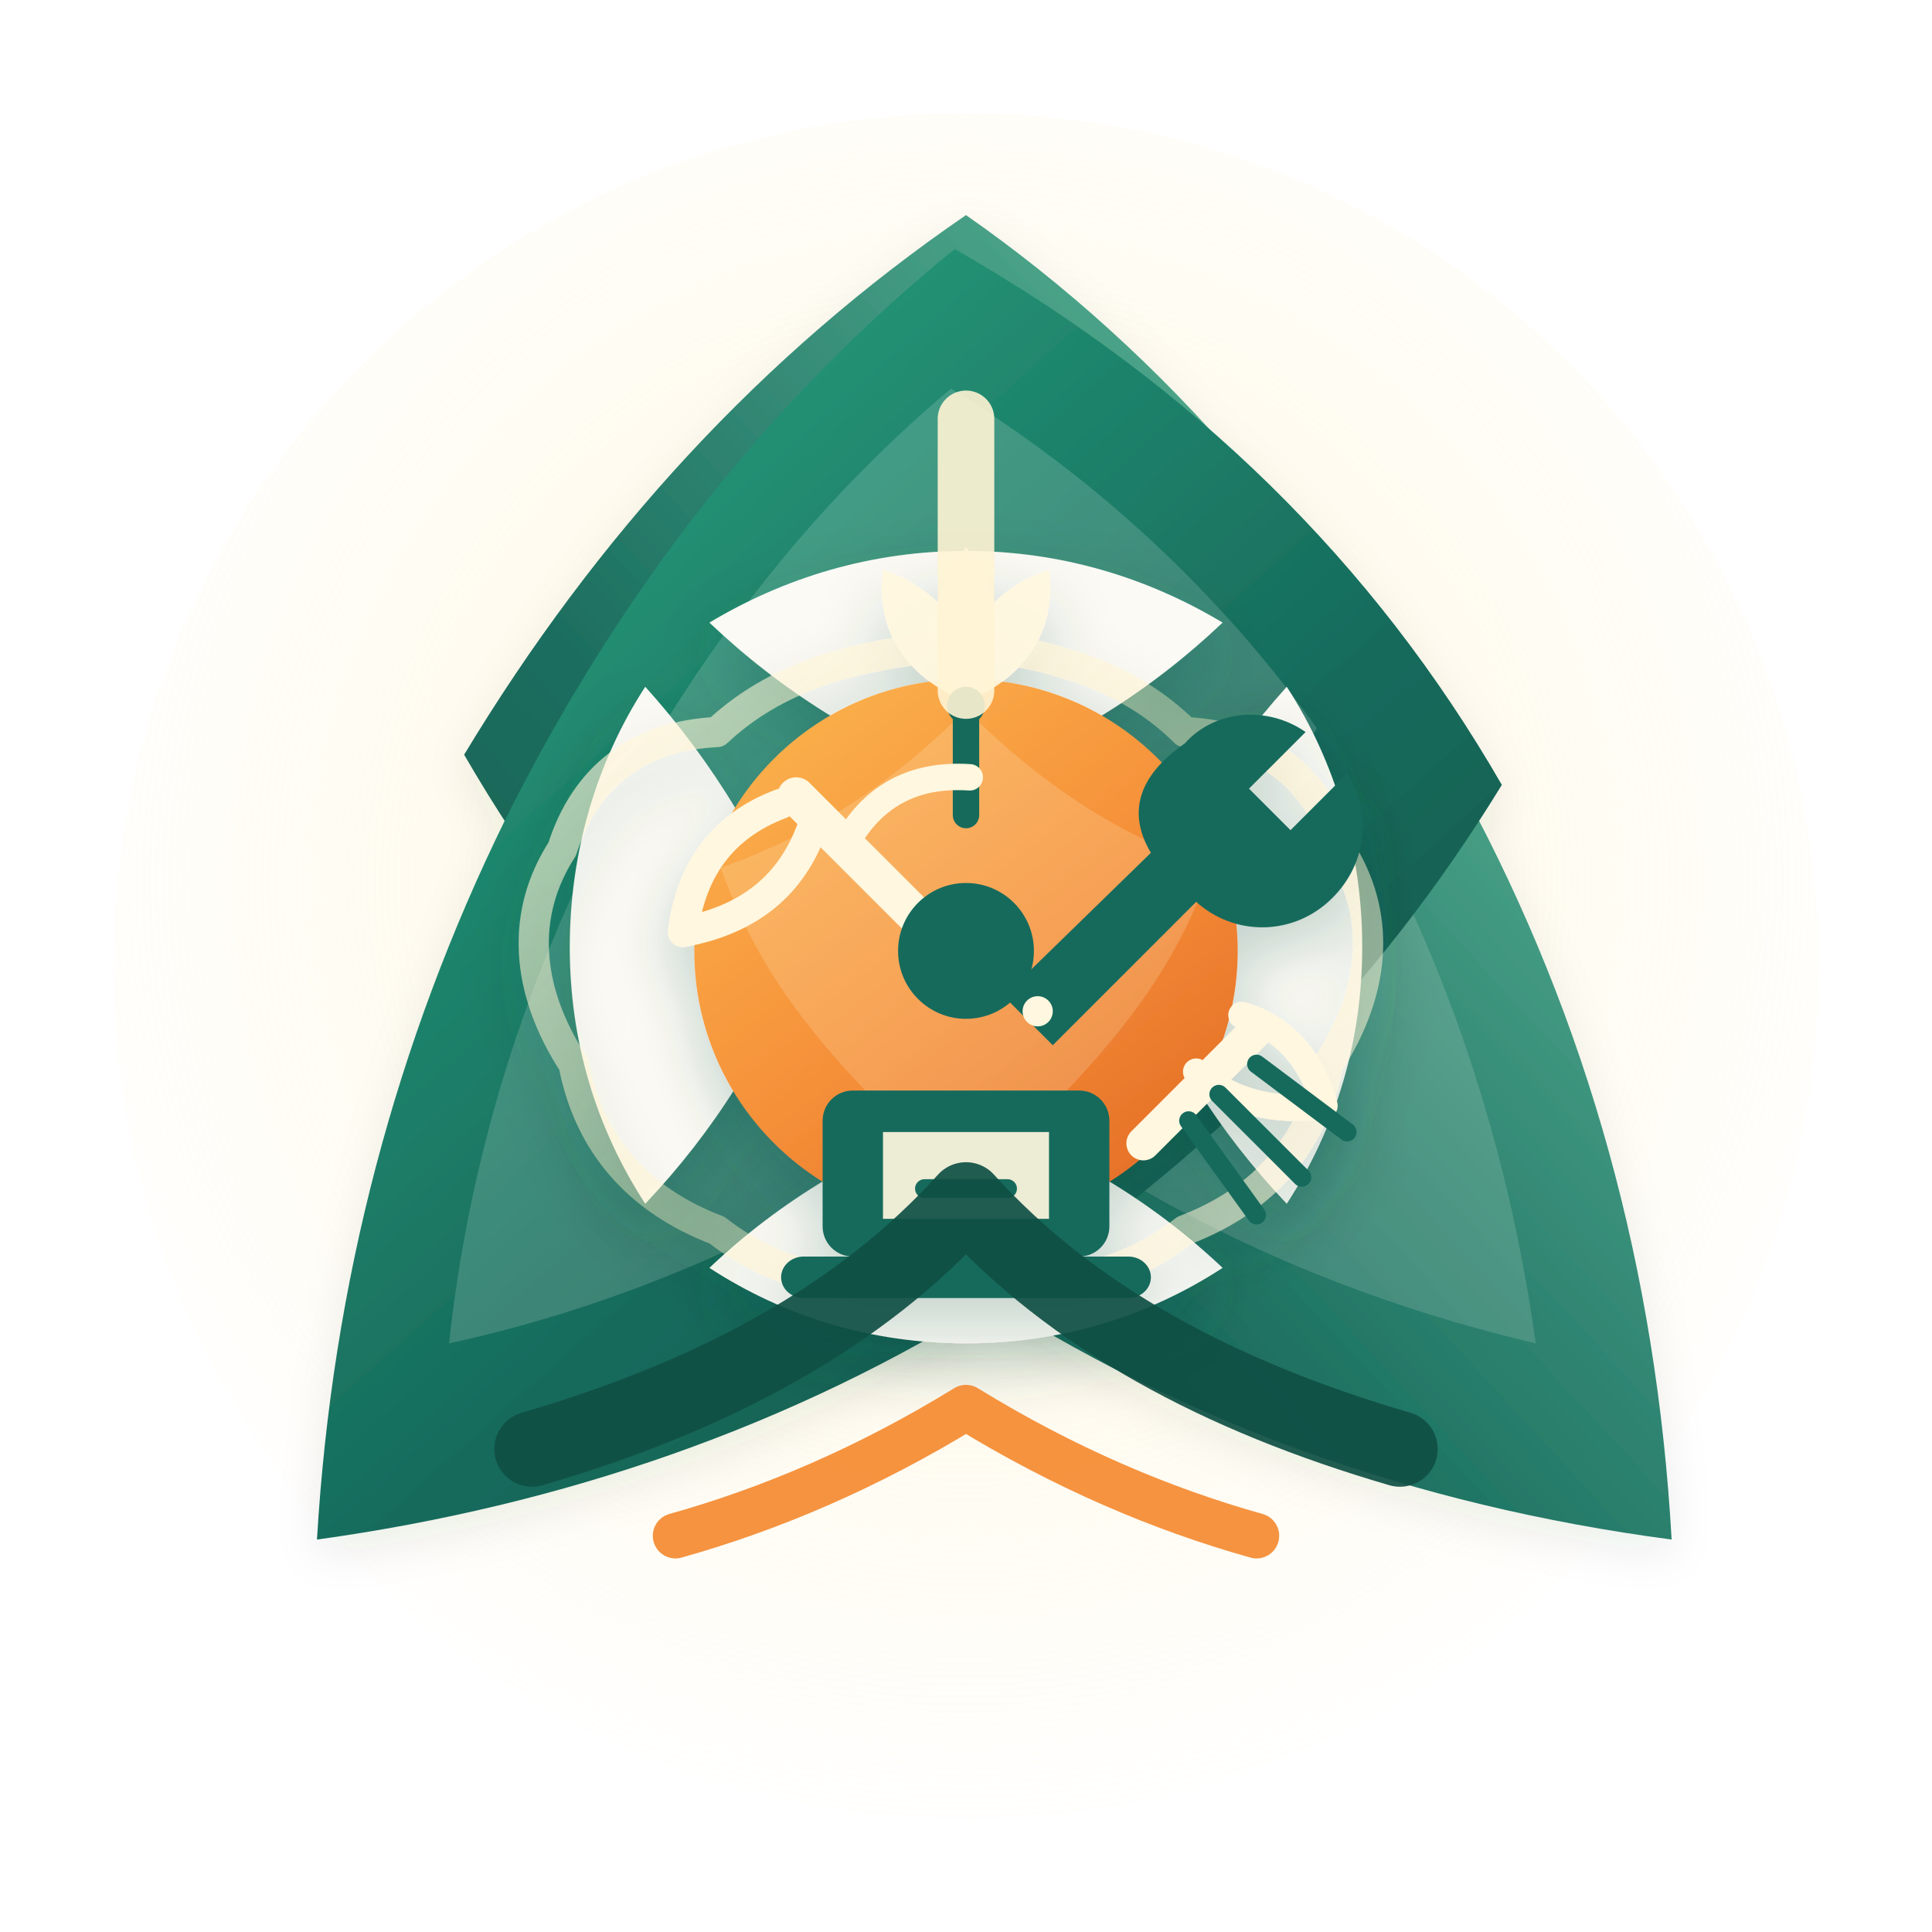
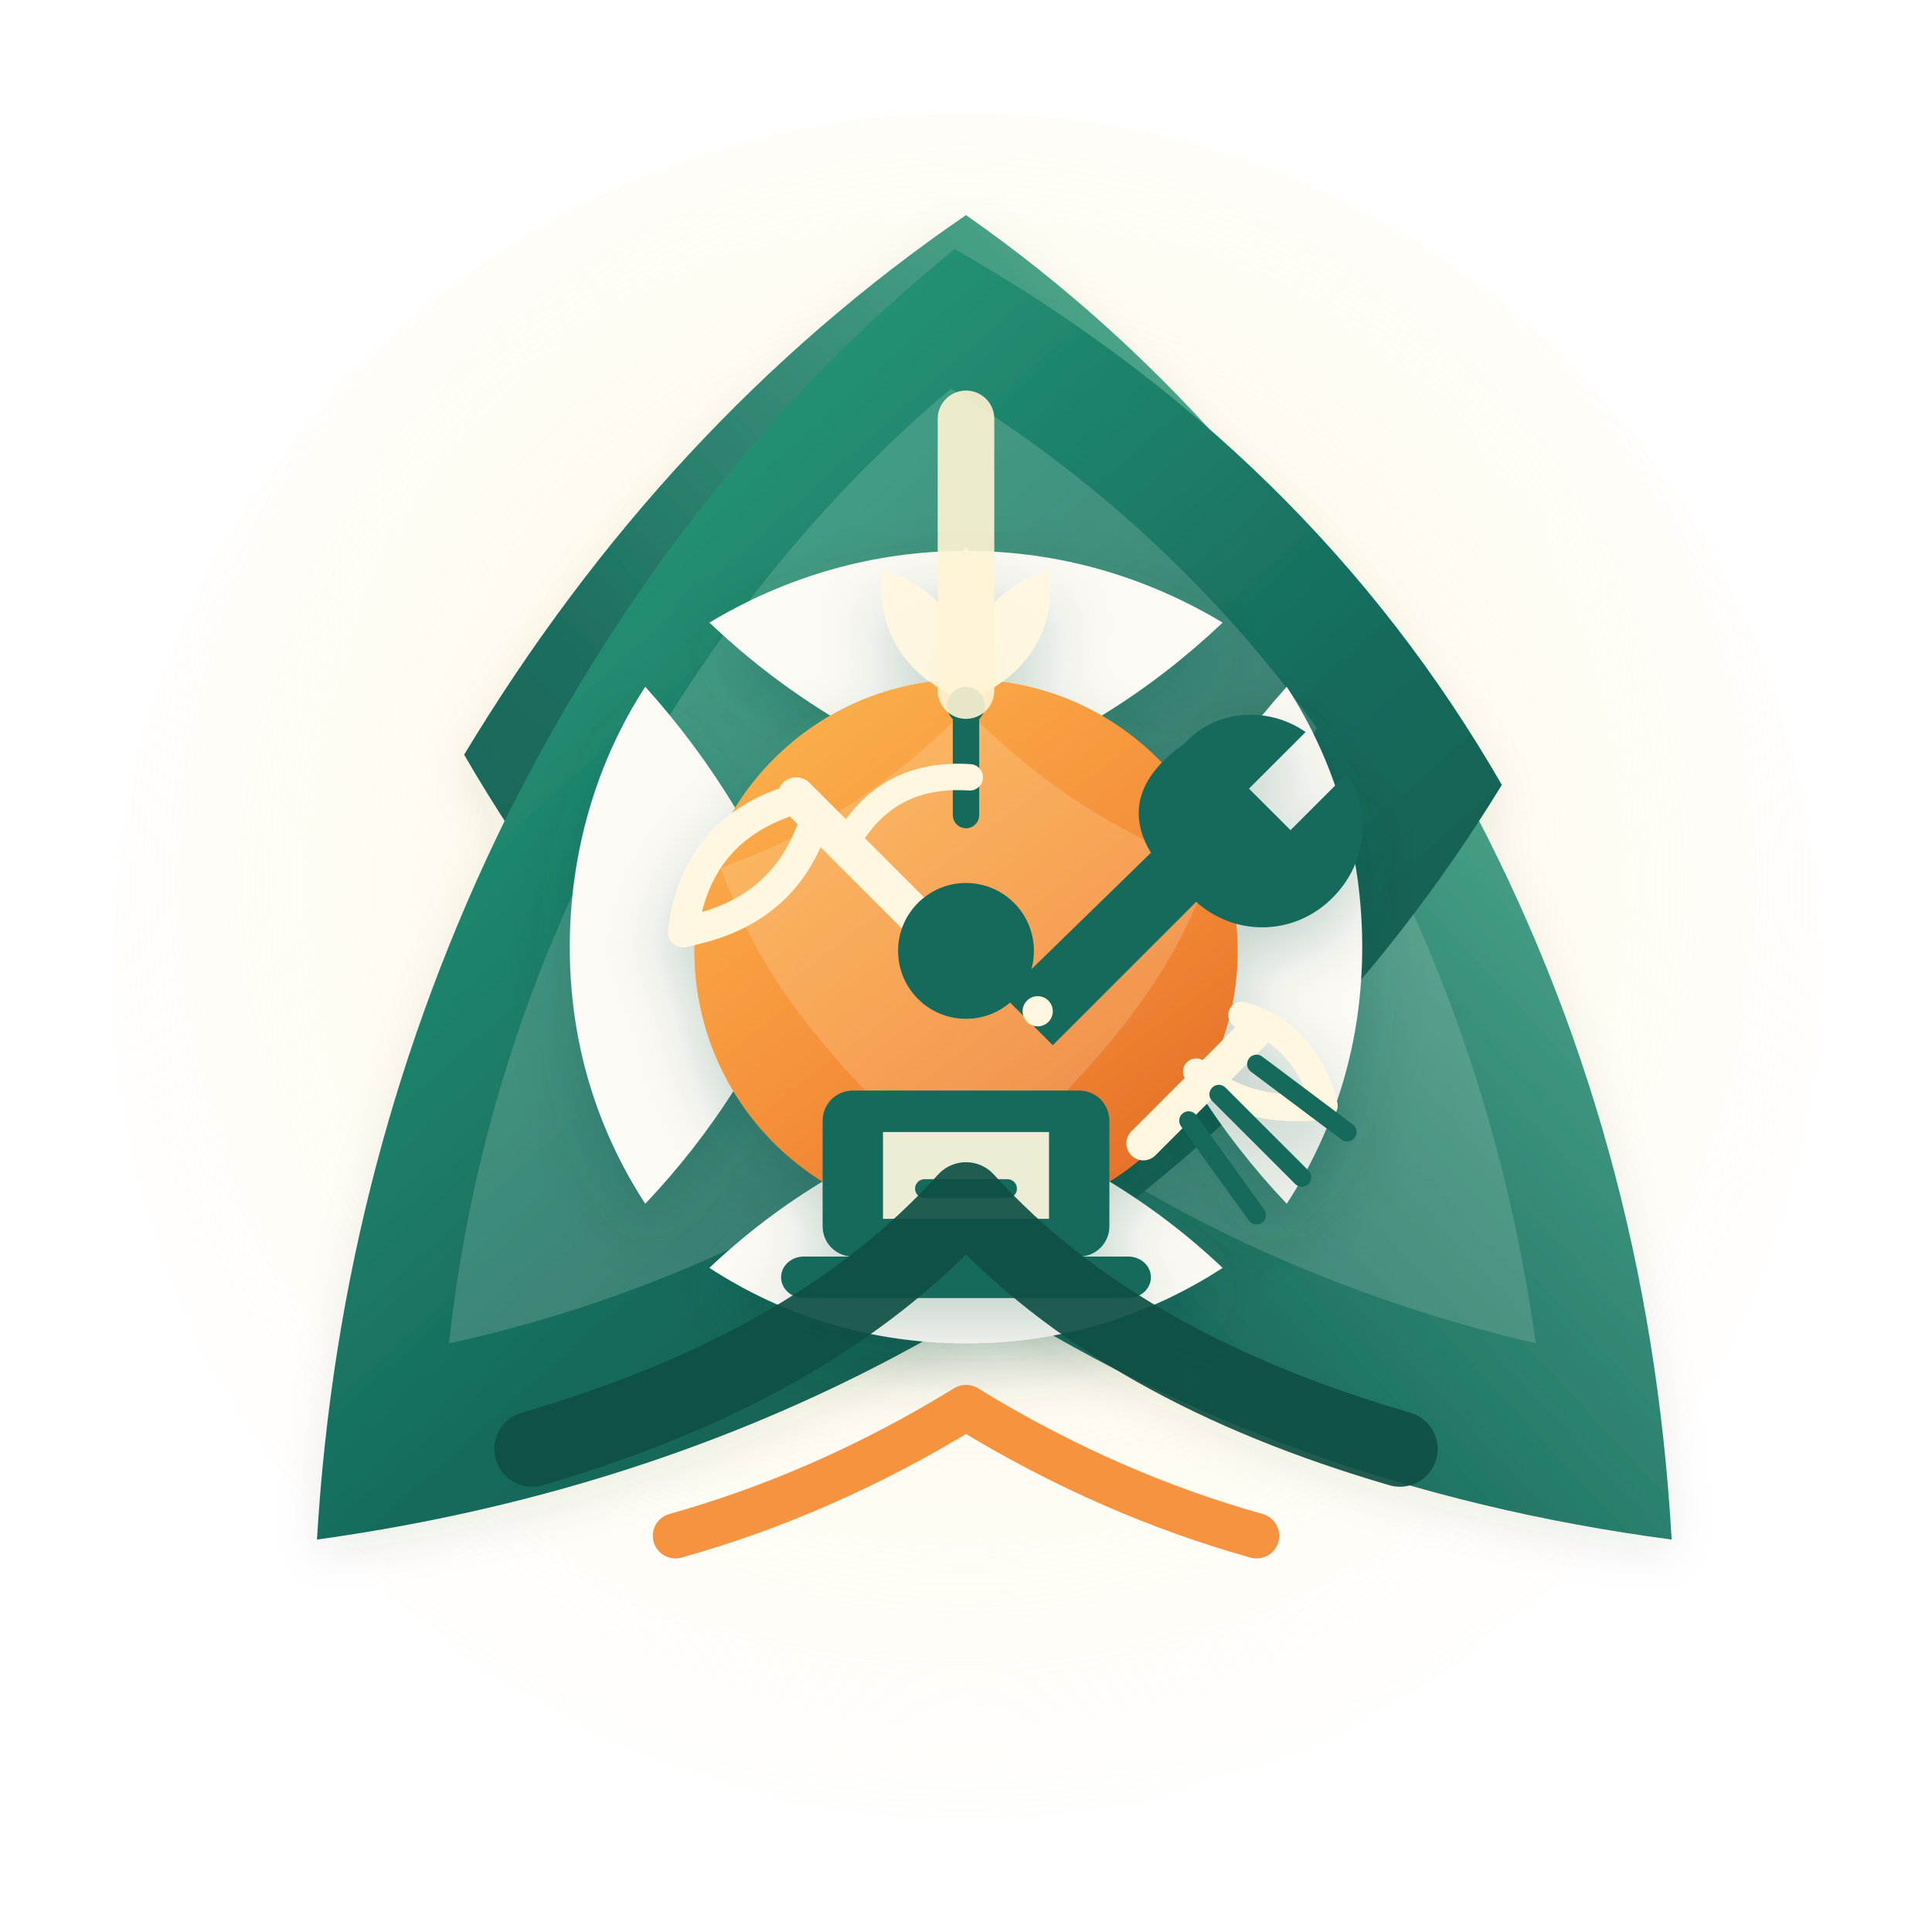
<svg xmlns="http://www.w3.org/2000/svg" viewBox="0 0 512 512" role="img" aria-labelledby="title desc">
  <defs>
    <linearGradient id="leafGradient" x1="108" x2="404" y1="90" y2="422" gradientUnits="userSpaceOnUse">
      <stop offset="0" stop-color="#28a37f" />
      <stop offset=".52" stop-color="#176b5c" />
      <stop offset="1" stop-color="#0f4f44" />
    </linearGradient>
    <linearGradient id="sunGradient" x1="176" x2="348" y1="134" y2="360" gradientUnits="userSpaceOnUse">
      <stop offset="0" stop-color="#ffc85a" />
      <stop offset=".52" stop-color="#f58f38" />
      <stop offset="1" stop-color="#d8551a" />
    </linearGradient>
    <linearGradient id="pathGradient" x1="90" x2="423" y1="414" y2="106" gradientUnits="userSpaceOnUse">
      <stop offset="0" stop-color="#0f4f44" />
      <stop offset=".46" stop-color="#176b5c" />
      <stop offset="1" stop-color="#5dbb9a" />
    </linearGradient>
    <linearGradient id="toolRingGradient" x1="164" x2="350" y1="161" y2="344" gradientUnits="userSpaceOnUse">
      <stop offset="0" stop-color="#fff7df" stop-opacity=".84" />
      <stop offset=".48" stop-color="#fff1c2" stop-opacity=".46" />
      <stop offset="1" stop-color="#fff7df" stop-opacity=".74" />
    </linearGradient>
    <radialGradient id="glowGradient" cx="50%" cy="45%" r="58%">
      <stop offset="0" stop-color="#fff6df" stop-opacity=".95" />
      <stop offset=".45" stop-color="#fff0c6" stop-opacity=".32" />
      <stop offset="1" stop-color="#fff0c6" stop-opacity="0" />
    </radialGradient>
    <filter id="softShadow" x="-18%" y="-18%" width="136%" height="136%" color-interpolation-filters="sRGB">
      <feDropShadow dx="0" dy="18" stdDeviation="20" flood-color="#17331f" flood-opacity=".16" />
      <feDropShadow dx="0" dy="4" stdDeviation="6" flood-color="#17331f" flood-opacity=".08" />
    </filter>
    <filter id="innerLift" x="-20%" y="-20%" width="140%" height="140%" color-interpolation-filters="sRGB">
      <feDropShadow dx="0" dy="7" stdDeviation="8" flood-color="#0f4f44" flood-opacity=".22" />
    </filter>
  </defs>
+   <style>
+     #tool-plow,
+     #tool-broom,
+     #tool-wrench,
+     #tool-laptop,
+     #tool-flower {
+       transform-box: fill-box;
+       transform-origin: center;
+       animation: tool-breathe 5.2s ease-in-out infinite;
+     }
+ 
+     #tool-flower { animation-name: flower-bloom; }
+     #tool-plow { animation-delay: .05s; }
+     #tool-wrench { animation-delay: .18s; }
+     #tool-laptop { animation-delay: .31s; }
+     #tool-broom { animation-delay: .44s; }
+ 
+     #shared-heart {
+       transform-box: fill-box;
+       transform-origin: center;
+       animation: heart-pulse 3.6s ease-in-out infinite;
+     }
+ 
+     #organic-tool-ring {
+       stroke-dasharray: 620;
+       stroke-dashoffset: 620;
+       animation: ring-draw 2.8s ease-out forwards, ring-breathe 6s ease-in-out 2.8s infinite;
+     }
+ 
+     @keyframes ring-draw {
+       to { stroke-dashoffset: 0; }
+     }
+ 
+     @keyframes ring-breathe {
+       0%, 100% { opacity: .72; }
+       50% { opacity: .95; }
+     }
+ 
+     @keyframes tool-breathe {
+       0%, 100% { transform: translateY(0) scale(1); }
+       50% { transform: translateY(-2px) scale(1.035); }
+     }
+ 
+     @keyframes flower-bloom {
+       0%, 100% { transform: translateY(0) scale(1); }
+       50% { transform: translateY(-3px) scale(1.08); }
+     }
+ 
+     @keyframes heart-pulse {
+       0%, 100% { transform: scale(1); }
+       50% { transform: scale(1.12); }
+     }
+ 
+     @media (prefers-reduced-motion: reduce) {
+       #tool-plow,
+       #tool-broom,
+       #tool-wrench,
+       #tool-laptop,
+       #tool-flower,
+       #shared-heart,
+       #organic-tool-ring {
+         animation: none;
+       }
+       #organic-tool-ring {
+         stroke-dashoffset: 0;
+       }
+     }
+   </style>
  <circle cx="256" cy="256" r="226" fill="url(#glowGradient)" />
  <g filter="url(#softShadow)">
    <path fill="url(#pathGradient)" d="M256 57c53 37 97 88 132 153 33 61 51 127 55 198-68-9-130-31-185-67-57-37-102-84-135-141 35-58 79-106 133-143Z" opacity=".98" />
    <path fill="#f7f5ef" fill-opacity=".95" d="M256 92c42 31 77 72 105 123 24 44 39 91 46 141-47-11-91-30-130-57-44-30-80-67-107-112 26-38 55-69 86-95Z" opacity=".16" />
    <path fill="url(#leafGradient)" d="M253 66c-48 39-88 89-119 151-29 59-46 123-50 191 65-9 126-30 180-64 56-36 101-82 134-136-34-59-82-106-145-142Z" />
    <path fill="#fbfaf4" fill-opacity=".16" d="M252 103c-38 32-69 72-94 121-21 42-34 86-39 132 46-10 89-29 128-55 42-28 76-65 102-108-26-36-58-66-97-90Z" />
  </g>
  <g filter="url(#innerLift)">
    <path fill="#fbfaf4" d="M256 146c25 0 48 7 68 19-19 18-41 32-68 42-27-10-49-24-68-42 20-12 43-19 68-19Z" />
    <path fill="#fbfaf4" d="M151 251c0-25 7-49 20-69 18 20 32 43 42 70-10 26-24 48-42 67-13-20-20-43-20-68Z" />
    <path fill="#fbfaf4" d="M361 251c0-25-7-49-20-69-18 20-32 43-42 70 10 26 24 48 42 67 13-20 20-43 20-68Z" />
    <path fill="#fbfaf4" d="M256 356c25 0 48-7 68-20-19-18-41-31-68-41-27 10-49 23-68 41 20 13 43 20 68 20Z" />
  </g>
  <g filter="url(#innerLift)">
    <circle cx="256" cy="252" r="72" fill="url(#sunGradient)" />
    <path fill="#fff7df" d="M256 188c20 20 40 33 65 42-11 30-27 50-65 85-38-35-54-55-65-85 25-9 45-22 65-42Z" opacity=".18" />
    <path id="organic-tool-ring" fill="none" stroke="url(#toolRingGradient)" stroke-linecap="round" stroke-linejoin="round" stroke-width="8" d="M256 171c24 2 44 9 58 23 21 1 35 12 41 31 11 17 10 37-3 57-4 21-17 36-38 44-18 14-39 17-62 10-23 7-44 4-62-10-21-8-34-23-38-44-13-20-14-40-3-57 6-19 20-30 41-31 15-14 35-21 66-23Z" opacity=".82" />
    <g id="tool-flower" fill="none" stroke-linecap="round" stroke-linejoin="round">
      <path d="M256 216v-27" stroke="#176b5c" stroke-width="7" />
      <path d="M256 187c-12-14-10-29 0-42 10 13 12 28 0 42Z" fill="#fff7df" />
      <path d="M256 186c-17-7-24-20-22-35 15 5 25 17 22 35Z" fill="#fff7df" opacity=".92" />
      <path d="M256 186c17-7 24-20 22-35-15 5-25 17-22 35Z" fill="#fff7df" opacity=".92" />
      <circle cx="256" cy="187" r="5" fill="#176b5c" stroke="none" />
    </g>
    <g id="tool-plow" fill="none" stroke="#fff7df" stroke-linecap="round" stroke-linejoin="round">
      <path d="M211 211 247 247" stroke-width="10" />
      <path d="M207 213c-16 6-24 18-26 34 16-3 28-11 34-27" stroke-width="8" />
      <path d="M224 224c7-13 18-19 33-18" stroke-width="7" />
    </g>
    <g id="tool-wrench" fill="#176b5c">
      <circle cx="329" cy="229" r="10" />
      <path d="M314 197c8-9 22-10 32-3l-15 15 11 11 15-15c7 11 5 25-5 34-10 9-25 9-35 0l-38 38-13-13 39-38c-6-10-4-20 9-29Z" />
      <circle cx="275" cy="268" r="4" fill="#fff7df" />
    </g>
    <g id="tool-laptop" fill="#176b5c">
      <rect x="218" y="289" width="76" height="44" rx="8" />
      <rect x="207" y="333" width="98" height="11" rx="6" />
      <path d="M234 300h44v23h-44z" fill="#fff7df" opacity=".92" />
      <path d="M245 315h22" stroke="#176b5c" stroke-linecap="round" stroke-width="5" />
    </g>
    <g id="tool-broom" fill="none" stroke-linecap="round" stroke-linejoin="round">
      <path d="M303 303 333 273" stroke="#fff7df" stroke-width="9" />
      <path d="M329 269c11 3 19 12 22 24-13 2-25-1-34-9" stroke="#fff7df" stroke-width="7" />
      <path d="M323 290 345 312M333 282l24 18M315 297l18 25" stroke="#176b5c" stroke-width="5" />
    </g>
    <circle id="shared-heart" cx="256" cy="252" r="18" fill="#176b5c" />
  </g>
  <g fill="none" stroke-linecap="round" stroke-linejoin="round">
    <path d="M141 384c48-14 87-35 115-66 28 31 67 52 115 66" stroke="#0f4f44" stroke-width="20" opacity=".92" />
    <path d="M179 407c25-7 51-18 77-34 26 16 52 27 77 34" stroke="#f58f38" stroke-width="12" opacity=".96" />
    <path d="M256 111v72" stroke="#fff4d4" stroke-width="15" opacity=".9" />
  </g>
</svg>
